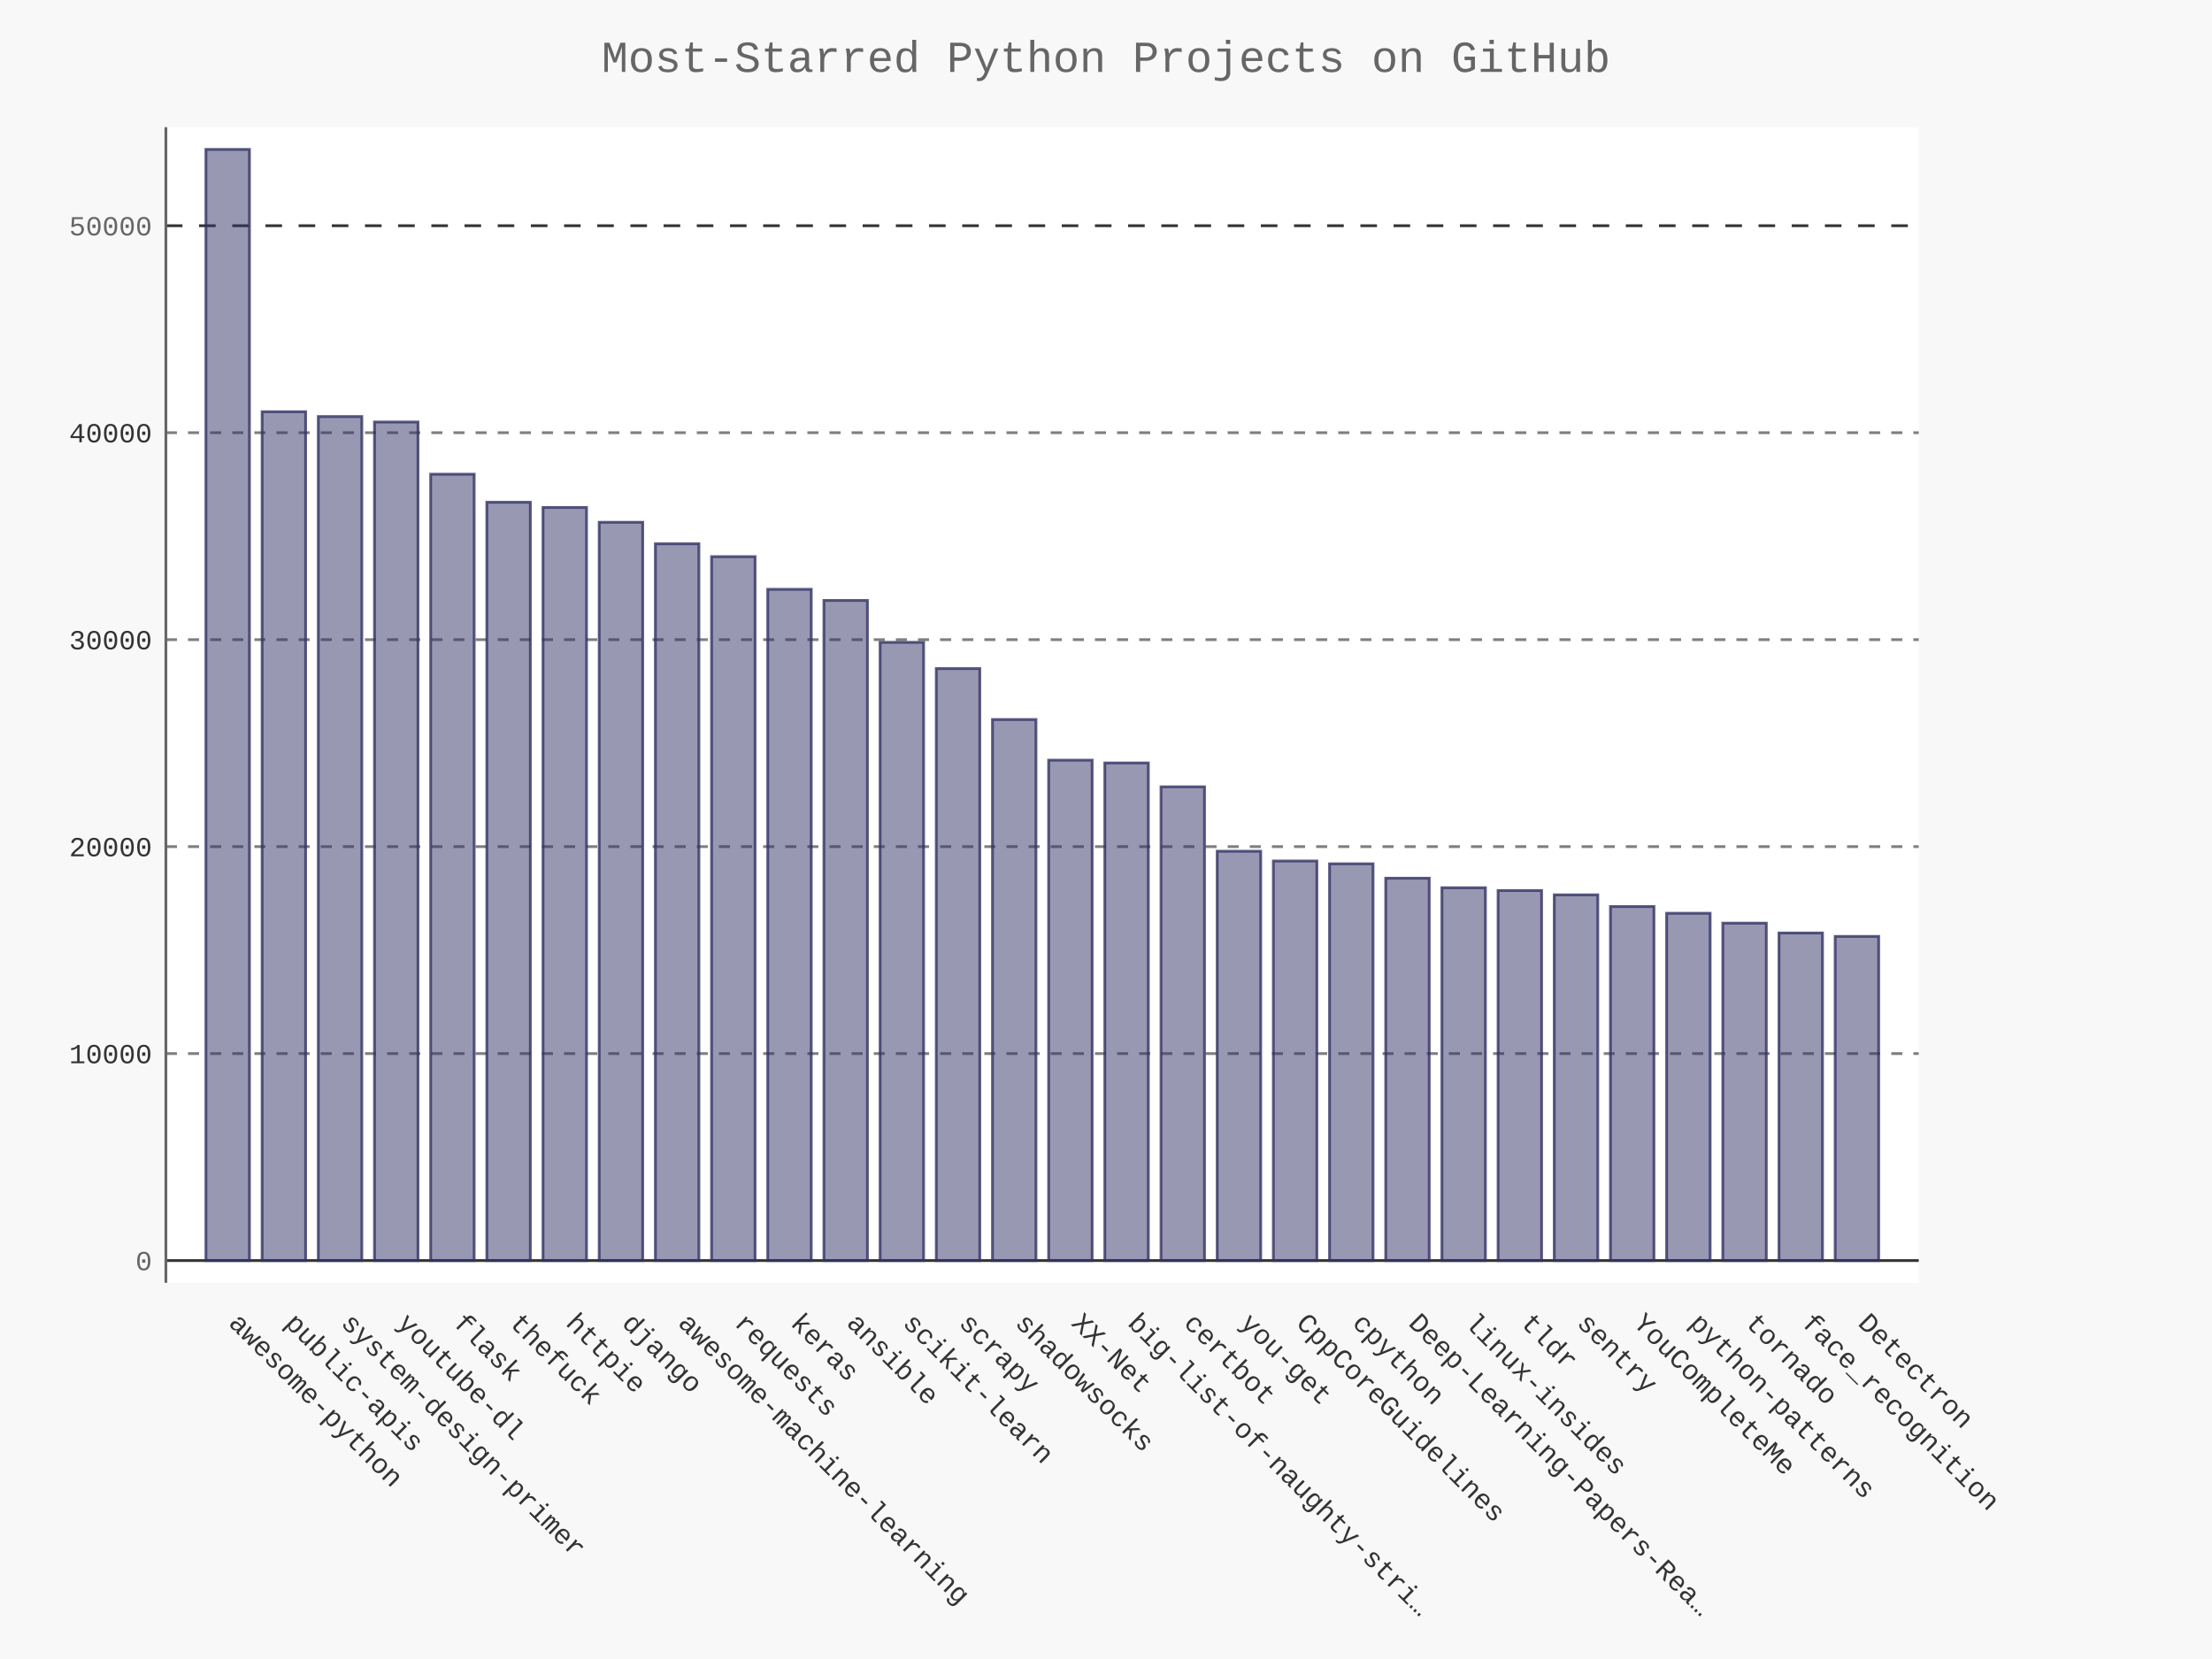
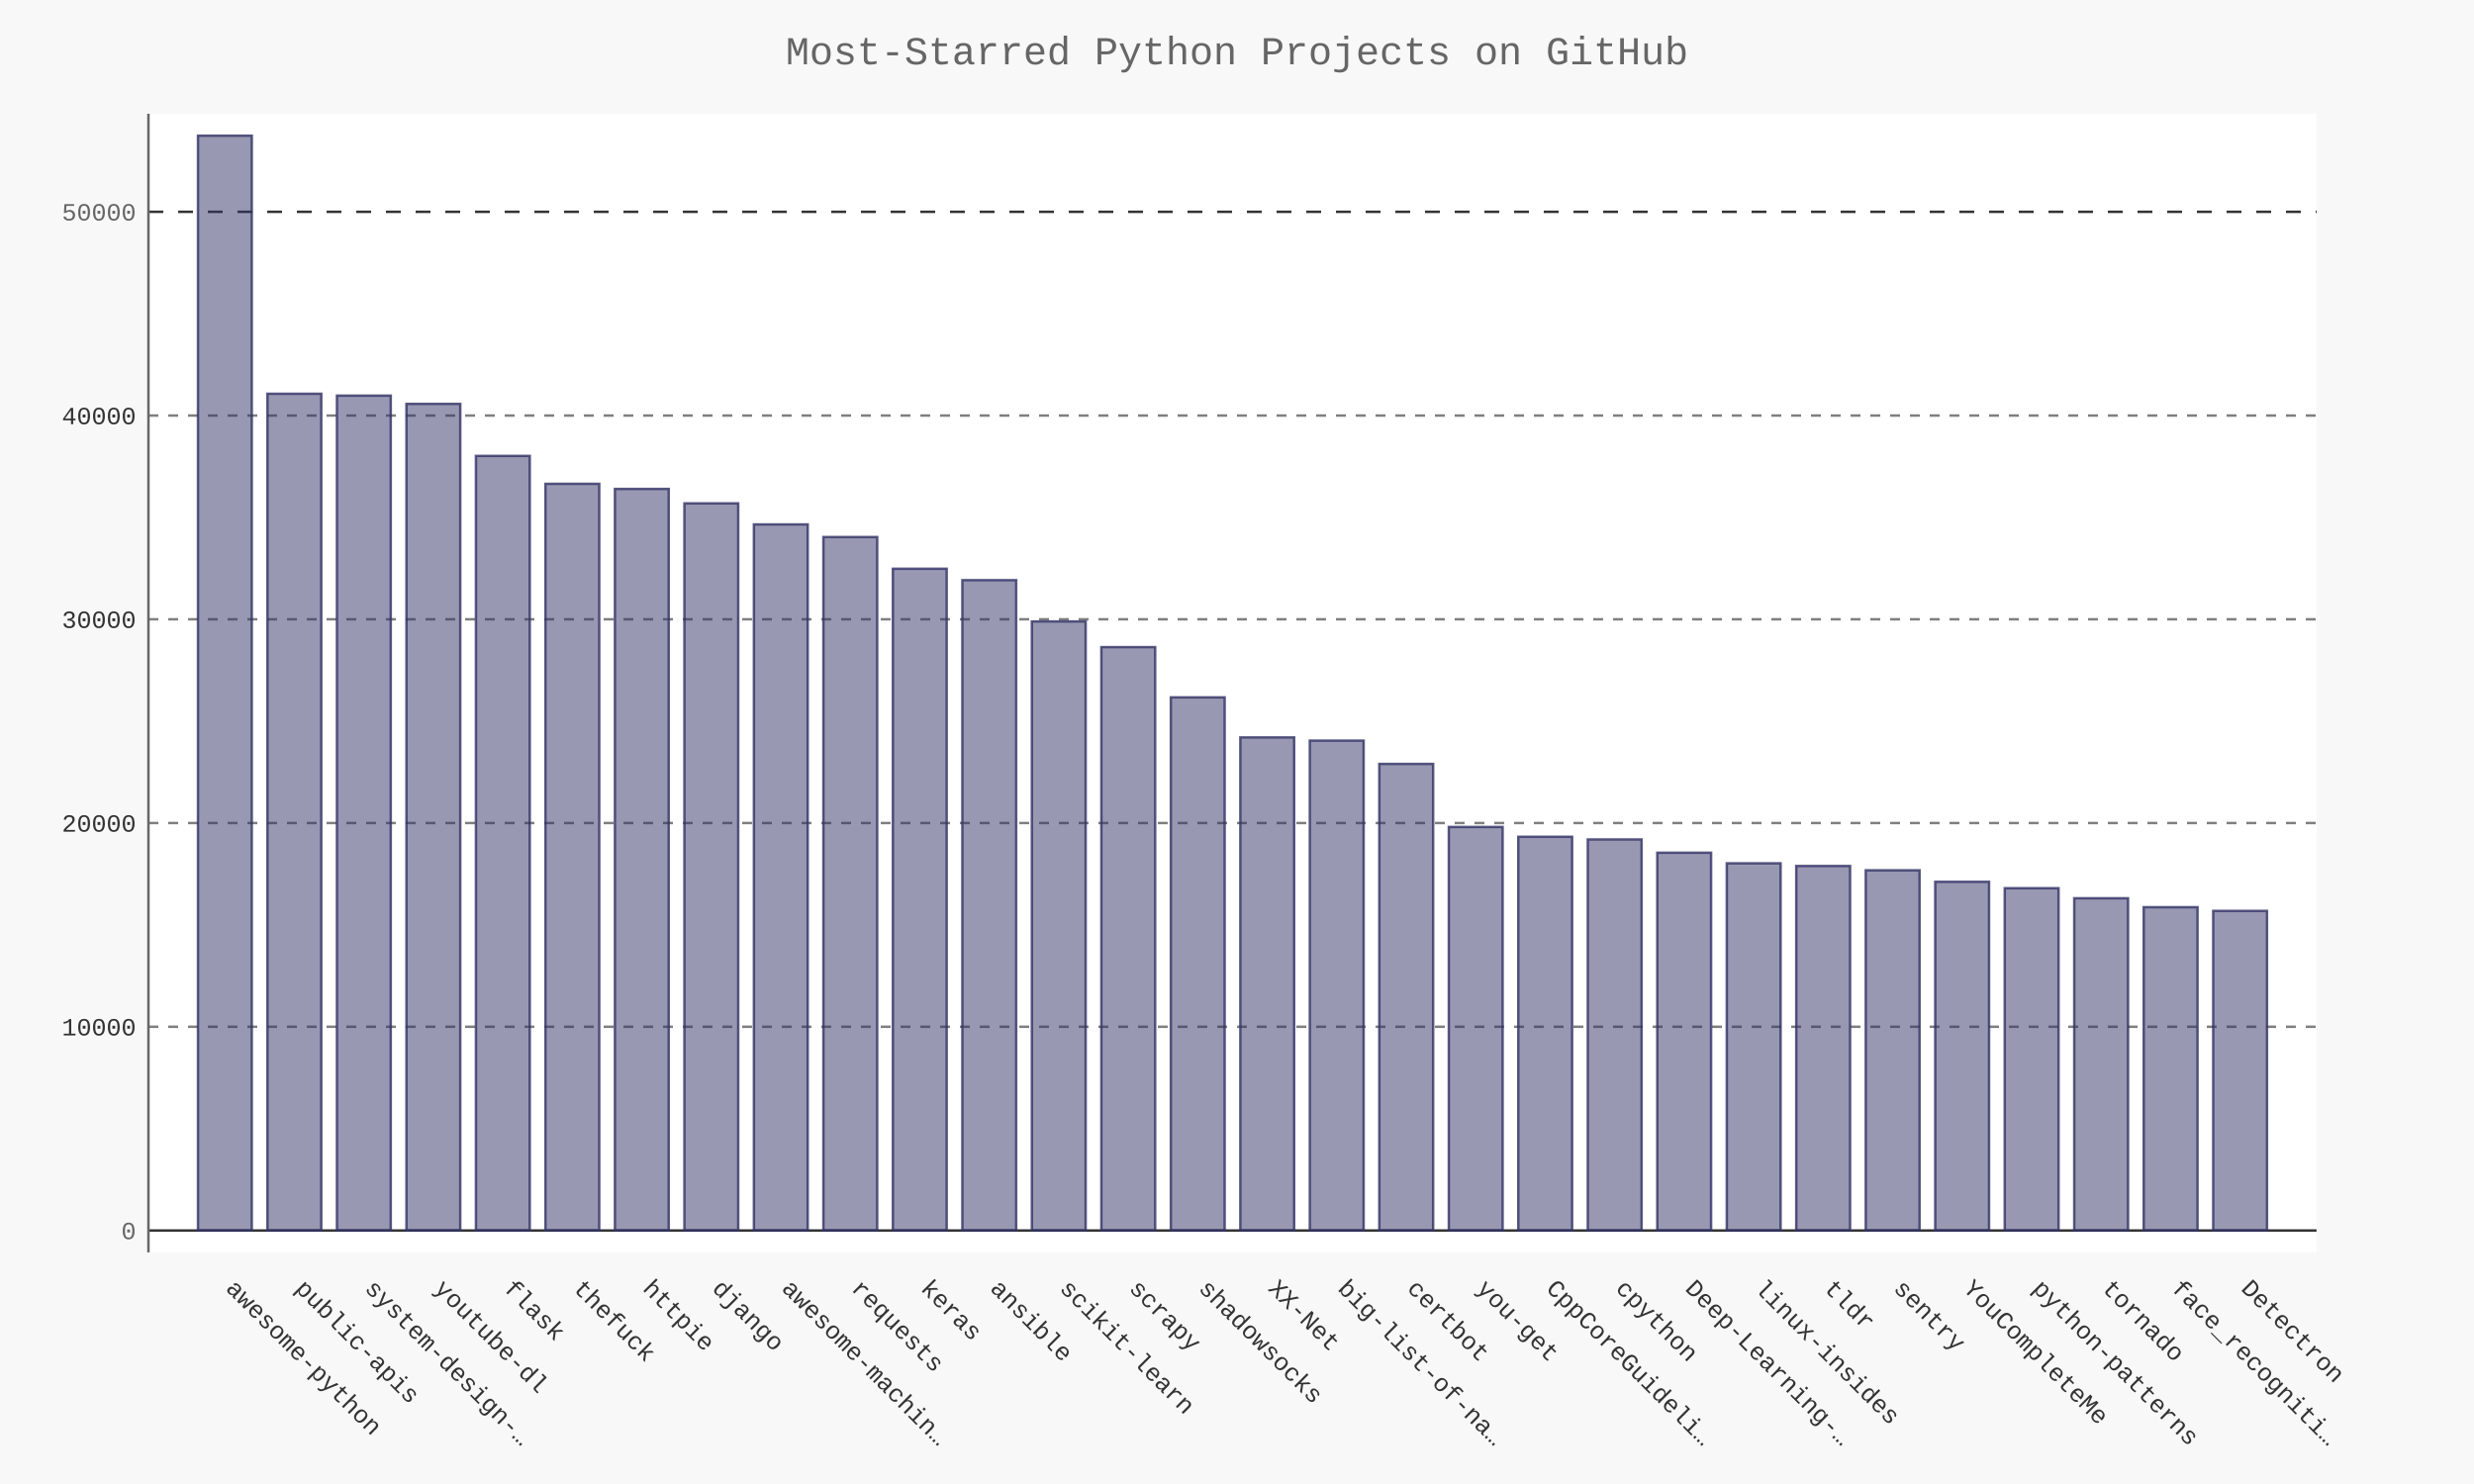
- <svg xmlns="http://www.w3.org/2000/svg" class="pygal-chart" id="chart-4039ce7d-c88a-4b42-8cee-daa68950f8d8" viewBox="0 0 800 600">
+ <svg xmlns="http://www.w3.org/2000/svg" xmlns:xlink="http://www.w3.org/1999/xlink" class="pygal-chart" id="chart-154374ba-ab2d-4f38-b91f-2c23d8035c98" viewBox="0 0 1000 600">
  <defs>
-     <style type="text/css">#chart-4039ce7d-c88a-4b42-8cee-daa68950f8d8{-webkit-user-select:none;-webkit-font-smoothing:antialiased;font-family:Consolas,"Liberation Mono",Menlo,Courier,monospace}#chart-4039ce7d-c88a-4b42-8cee-daa68950f8d8 .title{font-family:Consolas,"Liberation Mono",Menlo,Courier,monospace;font-size:16px}#chart-4039ce7d-c88a-4b42-8cee-daa68950f8d8 .legends .legend text{font-family:Consolas,"Liberation Mono",Menlo,Courier,monospace;font-size:14px}#chart-4039ce7d-c88a-4b42-8cee-daa68950f8d8 .axis text{font-family:Consolas,"Liberation Mono",Menlo,Courier,monospace;font-size:10px}#chart-4039ce7d-c88a-4b42-8cee-daa68950f8d8 .axis text.major{font-family:Consolas,"Liberation Mono",Menlo,Courier,monospace;font-size:10px}#chart-4039ce7d-c88a-4b42-8cee-daa68950f8d8 .text-overlay text.value{font-family:Consolas,"Liberation Mono",Menlo,Courier,monospace;font-size:16px}#chart-4039ce7d-c88a-4b42-8cee-daa68950f8d8 .text-overlay text.label{font-family:Consolas,"Liberation Mono",Menlo,Courier,monospace;font-size:10px}#chart-4039ce7d-c88a-4b42-8cee-daa68950f8d8 .tooltip{font-family:Consolas,"Liberation Mono",Menlo,Courier,monospace;font-size:14px}#chart-4039ce7d-c88a-4b42-8cee-daa68950f8d8 text.no_data{font-family:Consolas,"Liberation Mono",Menlo,Courier,monospace;font-size:64px}
- #chart-4039ce7d-c88a-4b42-8cee-daa68950f8d8{background-color:#f8f8f8}#chart-4039ce7d-c88a-4b42-8cee-daa68950f8d8 path,#chart-4039ce7d-c88a-4b42-8cee-daa68950f8d8 line,#chart-4039ce7d-c88a-4b42-8cee-daa68950f8d8 rect,#chart-4039ce7d-c88a-4b42-8cee-daa68950f8d8 circle{-webkit-transition:250ms ease-in;-moz-transition:250ms ease-in;transition:250ms ease-in}#chart-4039ce7d-c88a-4b42-8cee-daa68950f8d8 .graph &gt; .background{fill:#f8f8f8}#chart-4039ce7d-c88a-4b42-8cee-daa68950f8d8 .plot &gt; .background{fill:#ffffff}#chart-4039ce7d-c88a-4b42-8cee-daa68950f8d8 .graph{fill:#333}#chart-4039ce7d-c88a-4b42-8cee-daa68950f8d8 text.no_data{fill:#666}#chart-4039ce7d-c88a-4b42-8cee-daa68950f8d8 .title{fill:#666}#chart-4039ce7d-c88a-4b42-8cee-daa68950f8d8 .legends .legend text{fill:#333}#chart-4039ce7d-c88a-4b42-8cee-daa68950f8d8 .legends .legend:hover text{fill:#666}#chart-4039ce7d-c88a-4b42-8cee-daa68950f8d8 .axis .line{stroke:#666}#chart-4039ce7d-c88a-4b42-8cee-daa68950f8d8 .axis .guide.line{stroke:rgba(0,0,0,0.5)}#chart-4039ce7d-c88a-4b42-8cee-daa68950f8d8 .axis .major.line{stroke:#333}#chart-4039ce7d-c88a-4b42-8cee-daa68950f8d8 .axis text.major{fill:#666}#chart-4039ce7d-c88a-4b42-8cee-daa68950f8d8 .axis.y .guides:hover .guide.line,#chart-4039ce7d-c88a-4b42-8cee-daa68950f8d8 .line-graph .axis.x .guides:hover .guide.line,#chart-4039ce7d-c88a-4b42-8cee-daa68950f8d8 .stackedline-graph .axis.x .guides:hover .guide.line,#chart-4039ce7d-c88a-4b42-8cee-daa68950f8d8 .xy-graph .axis.x .guides:hover .guide.line{stroke:#666}#chart-4039ce7d-c88a-4b42-8cee-daa68950f8d8 .axis .guides:hover text{fill:#666}#chart-4039ce7d-c88a-4b42-8cee-daa68950f8d8 .reactive{fill-opacity:.5;stroke-opacity:.8}#chart-4039ce7d-c88a-4b42-8cee-daa68950f8d8 .ci{stroke:#333}#chart-4039ce7d-c88a-4b42-8cee-daa68950f8d8 .reactive.active,#chart-4039ce7d-c88a-4b42-8cee-daa68950f8d8 .active .reactive{fill-opacity:.9;stroke-opacity:.9;stroke-width:4}#chart-4039ce7d-c88a-4b42-8cee-daa68950f8d8 .ci .reactive.active{stroke-width:1.5}#chart-4039ce7d-c88a-4b42-8cee-daa68950f8d8 .series text{fill:#666}#chart-4039ce7d-c88a-4b42-8cee-daa68950f8d8 .tooltip rect{fill:#ffffff;stroke:#666;-webkit-transition:opacity 250ms ease-in;-moz-transition:opacity 250ms ease-in;transition:opacity 250ms ease-in}#chart-4039ce7d-c88a-4b42-8cee-daa68950f8d8 .tooltip .label{fill:#333}#chart-4039ce7d-c88a-4b42-8cee-daa68950f8d8 .tooltip .label{fill:#333}#chart-4039ce7d-c88a-4b42-8cee-daa68950f8d8 .tooltip .legend{font-size:.8em;fill:rgba(0,0,0,0.5)}#chart-4039ce7d-c88a-4b42-8cee-daa68950f8d8 .tooltip .x_label{font-size:.6em;fill:#666}#chart-4039ce7d-c88a-4b42-8cee-daa68950f8d8 .tooltip .xlink{font-size:.5em;text-decoration:underline}#chart-4039ce7d-c88a-4b42-8cee-daa68950f8d8 .tooltip .value{font-size:1.5em}#chart-4039ce7d-c88a-4b42-8cee-daa68950f8d8 .bound{font-size:.5em}#chart-4039ce7d-c88a-4b42-8cee-daa68950f8d8 .max-value{font-size:.75em;fill:rgba(0,0,0,0.5)}#chart-4039ce7d-c88a-4b42-8cee-daa68950f8d8 .map-element{fill:#ffffff;stroke:rgba(0,0,0,0.5) !important}#chart-4039ce7d-c88a-4b42-8cee-daa68950f8d8 .map-element .reactive{fill-opacity:inherit;stroke-opacity:inherit}#chart-4039ce7d-c88a-4b42-8cee-daa68950f8d8 .color-0,#chart-4039ce7d-c88a-4b42-8cee-daa68950f8d8 .color-0 a:visited{stroke:#333366;fill:#333366}#chart-4039ce7d-c88a-4b42-8cee-daa68950f8d8 .text-overlay .color-0 text{fill:black}
- #chart-4039ce7d-c88a-4b42-8cee-daa68950f8d8 text.no_data{text-anchor:middle}#chart-4039ce7d-c88a-4b42-8cee-daa68950f8d8 .guide.line{fill:none}#chart-4039ce7d-c88a-4b42-8cee-daa68950f8d8 .centered{text-anchor:middle}#chart-4039ce7d-c88a-4b42-8cee-daa68950f8d8 .title{text-anchor:middle}#chart-4039ce7d-c88a-4b42-8cee-daa68950f8d8 .legends .legend text{fill-opacity:1}#chart-4039ce7d-c88a-4b42-8cee-daa68950f8d8 .axis.x text{text-anchor:middle}#chart-4039ce7d-c88a-4b42-8cee-daa68950f8d8 .axis.x:not(.web) text[transform]{text-anchor:start}#chart-4039ce7d-c88a-4b42-8cee-daa68950f8d8 .axis.x:not(.web) text[transform].backwards{text-anchor:end}#chart-4039ce7d-c88a-4b42-8cee-daa68950f8d8 .axis.y text{text-anchor:end}#chart-4039ce7d-c88a-4b42-8cee-daa68950f8d8 .axis.y text[transform].backwards{text-anchor:start}#chart-4039ce7d-c88a-4b42-8cee-daa68950f8d8 .axis.y2 text{text-anchor:start}#chart-4039ce7d-c88a-4b42-8cee-daa68950f8d8 .axis.y2 text[transform].backwards{text-anchor:end}#chart-4039ce7d-c88a-4b42-8cee-daa68950f8d8 .axis .guide.line{stroke-dasharray:4,4}#chart-4039ce7d-c88a-4b42-8cee-daa68950f8d8 .axis .major.guide.line{stroke-dasharray:6,6}#chart-4039ce7d-c88a-4b42-8cee-daa68950f8d8 .horizontal .axis.y .guide.line,#chart-4039ce7d-c88a-4b42-8cee-daa68950f8d8 .horizontal .axis.y2 .guide.line,#chart-4039ce7d-c88a-4b42-8cee-daa68950f8d8 .vertical .axis.x .guide.line{opacity:0}#chart-4039ce7d-c88a-4b42-8cee-daa68950f8d8 .horizontal .axis.always_show .guide.line,#chart-4039ce7d-c88a-4b42-8cee-daa68950f8d8 .vertical .axis.always_show .guide.line{opacity:1 !important}#chart-4039ce7d-c88a-4b42-8cee-daa68950f8d8 .axis.y .guides:hover .guide.line,#chart-4039ce7d-c88a-4b42-8cee-daa68950f8d8 .axis.y2 .guides:hover .guide.line,#chart-4039ce7d-c88a-4b42-8cee-daa68950f8d8 .axis.x .guides:hover .guide.line{opacity:1}#chart-4039ce7d-c88a-4b42-8cee-daa68950f8d8 .axis .guides:hover text{opacity:1}#chart-4039ce7d-c88a-4b42-8cee-daa68950f8d8 .nofill{fill:none}#chart-4039ce7d-c88a-4b42-8cee-daa68950f8d8 .subtle-fill{fill-opacity:.2}#chart-4039ce7d-c88a-4b42-8cee-daa68950f8d8 .dot{stroke-width:1px;fill-opacity:1}#chart-4039ce7d-c88a-4b42-8cee-daa68950f8d8 .dot.active{stroke-width:5px}#chart-4039ce7d-c88a-4b42-8cee-daa68950f8d8 .dot.negative{fill:transparent}#chart-4039ce7d-c88a-4b42-8cee-daa68950f8d8 text,#chart-4039ce7d-c88a-4b42-8cee-daa68950f8d8 tspan{stroke:none !important}#chart-4039ce7d-c88a-4b42-8cee-daa68950f8d8 .series text.active{opacity:1}#chart-4039ce7d-c88a-4b42-8cee-daa68950f8d8 .tooltip rect{fill-opacity:.95;stroke-width:.5}#chart-4039ce7d-c88a-4b42-8cee-daa68950f8d8 .tooltip text{fill-opacity:1}#chart-4039ce7d-c88a-4b42-8cee-daa68950f8d8 .showable{visibility:hidden}#chart-4039ce7d-c88a-4b42-8cee-daa68950f8d8 .showable.shown{visibility:visible}#chart-4039ce7d-c88a-4b42-8cee-daa68950f8d8 .gauge-background{fill:rgba(229,229,229,1);stroke:none}#chart-4039ce7d-c88a-4b42-8cee-daa68950f8d8 .bg-lines{stroke:#f8f8f8;stroke-width:2px}</style>
+     <style type="text/css">#chart-154374ba-ab2d-4f38-b91f-2c23d8035c98{-webkit-user-select:none;-webkit-font-smoothing:antialiased;font-family:Consolas,"Liberation Mono",Menlo,Courier,monospace}#chart-154374ba-ab2d-4f38-b91f-2c23d8035c98 .title{font-family:Consolas,"Liberation Mono",Menlo,Courier,monospace;font-size:16px}#chart-154374ba-ab2d-4f38-b91f-2c23d8035c98 .legends .legend text{font-family:Consolas,"Liberation Mono",Menlo,Courier,monospace;font-size:14px}#chart-154374ba-ab2d-4f38-b91f-2c23d8035c98 .axis text{font-family:Consolas,"Liberation Mono",Menlo,Courier,monospace;font-size:10px}#chart-154374ba-ab2d-4f38-b91f-2c23d8035c98 .axis text.major{font-family:Consolas,"Liberation Mono",Menlo,Courier,monospace;font-size:10px}#chart-154374ba-ab2d-4f38-b91f-2c23d8035c98 .text-overlay text.value{font-family:Consolas,"Liberation Mono",Menlo,Courier,monospace;font-size:16px}#chart-154374ba-ab2d-4f38-b91f-2c23d8035c98 .text-overlay text.label{font-family:Consolas,"Liberation Mono",Menlo,Courier,monospace;font-size:10px}#chart-154374ba-ab2d-4f38-b91f-2c23d8035c98 .tooltip{font-family:Consolas,"Liberation Mono",Menlo,Courier,monospace;font-size:14px}#chart-154374ba-ab2d-4f38-b91f-2c23d8035c98 text.no_data{font-family:Consolas,"Liberation Mono",Menlo,Courier,monospace;font-size:64px}
+ #chart-154374ba-ab2d-4f38-b91f-2c23d8035c98{background-color:#f8f8f8}#chart-154374ba-ab2d-4f38-b91f-2c23d8035c98 path,#chart-154374ba-ab2d-4f38-b91f-2c23d8035c98 line,#chart-154374ba-ab2d-4f38-b91f-2c23d8035c98 rect,#chart-154374ba-ab2d-4f38-b91f-2c23d8035c98 circle{-webkit-transition:250ms ease-in;-moz-transition:250ms ease-in;transition:250ms ease-in}#chart-154374ba-ab2d-4f38-b91f-2c23d8035c98 .graph &gt; .background{fill:#f8f8f8}#chart-154374ba-ab2d-4f38-b91f-2c23d8035c98 .plot &gt; .background{fill:#ffffff}#chart-154374ba-ab2d-4f38-b91f-2c23d8035c98 .graph{fill:#333}#chart-154374ba-ab2d-4f38-b91f-2c23d8035c98 text.no_data{fill:#666}#chart-154374ba-ab2d-4f38-b91f-2c23d8035c98 .title{fill:#666}#chart-154374ba-ab2d-4f38-b91f-2c23d8035c98 .legends .legend text{fill:#333}#chart-154374ba-ab2d-4f38-b91f-2c23d8035c98 .legends .legend:hover text{fill:#666}#chart-154374ba-ab2d-4f38-b91f-2c23d8035c98 .axis .line{stroke:#666}#chart-154374ba-ab2d-4f38-b91f-2c23d8035c98 .axis .guide.line{stroke:rgba(0,0,0,0.5)}#chart-154374ba-ab2d-4f38-b91f-2c23d8035c98 .axis .major.line{stroke:#333}#chart-154374ba-ab2d-4f38-b91f-2c23d8035c98 .axis text.major{fill:#666}#chart-154374ba-ab2d-4f38-b91f-2c23d8035c98 .axis.y .guides:hover .guide.line,#chart-154374ba-ab2d-4f38-b91f-2c23d8035c98 .line-graph .axis.x .guides:hover .guide.line,#chart-154374ba-ab2d-4f38-b91f-2c23d8035c98 .stackedline-graph .axis.x .guides:hover .guide.line,#chart-154374ba-ab2d-4f38-b91f-2c23d8035c98 .xy-graph .axis.x .guides:hover .guide.line{stroke:#666}#chart-154374ba-ab2d-4f38-b91f-2c23d8035c98 .axis .guides:hover text{fill:#666}#chart-154374ba-ab2d-4f38-b91f-2c23d8035c98 .reactive{fill-opacity:.5;stroke-opacity:.8}#chart-154374ba-ab2d-4f38-b91f-2c23d8035c98 .ci{stroke:#333}#chart-154374ba-ab2d-4f38-b91f-2c23d8035c98 .reactive.active,#chart-154374ba-ab2d-4f38-b91f-2c23d8035c98 .active .reactive{fill-opacity:.9;stroke-opacity:.9;stroke-width:4}#chart-154374ba-ab2d-4f38-b91f-2c23d8035c98 .ci .reactive.active{stroke-width:1.5}#chart-154374ba-ab2d-4f38-b91f-2c23d8035c98 .series text{fill:#666}#chart-154374ba-ab2d-4f38-b91f-2c23d8035c98 .tooltip rect{fill:#ffffff;stroke:#666;-webkit-transition:opacity 250ms ease-in;-moz-transition:opacity 250ms ease-in;transition:opacity 250ms ease-in}#chart-154374ba-ab2d-4f38-b91f-2c23d8035c98 .tooltip .label{fill:#333}#chart-154374ba-ab2d-4f38-b91f-2c23d8035c98 .tooltip .label{fill:#333}#chart-154374ba-ab2d-4f38-b91f-2c23d8035c98 .tooltip .legend{font-size:.8em;fill:rgba(0,0,0,0.5)}#chart-154374ba-ab2d-4f38-b91f-2c23d8035c98 .tooltip .x_label{font-size:.6em;fill:#666}#chart-154374ba-ab2d-4f38-b91f-2c23d8035c98 .tooltip .xlink{font-size:.5em;text-decoration:underline}#chart-154374ba-ab2d-4f38-b91f-2c23d8035c98 .tooltip .value{font-size:1.5em}#chart-154374ba-ab2d-4f38-b91f-2c23d8035c98 .bound{font-size:.5em}#chart-154374ba-ab2d-4f38-b91f-2c23d8035c98 .max-value{font-size:.75em;fill:rgba(0,0,0,0.5)}#chart-154374ba-ab2d-4f38-b91f-2c23d8035c98 .map-element{fill:#ffffff;stroke:rgba(0,0,0,0.5) !important}#chart-154374ba-ab2d-4f38-b91f-2c23d8035c98 .map-element .reactive{fill-opacity:inherit;stroke-opacity:inherit}#chart-154374ba-ab2d-4f38-b91f-2c23d8035c98 .color-0,#chart-154374ba-ab2d-4f38-b91f-2c23d8035c98 .color-0 a:visited{stroke:#333366;fill:#333366}#chart-154374ba-ab2d-4f38-b91f-2c23d8035c98 .text-overlay .color-0 text{fill:black}
+ #chart-154374ba-ab2d-4f38-b91f-2c23d8035c98 text.no_data{text-anchor:middle}#chart-154374ba-ab2d-4f38-b91f-2c23d8035c98 .guide.line{fill:none}#chart-154374ba-ab2d-4f38-b91f-2c23d8035c98 .centered{text-anchor:middle}#chart-154374ba-ab2d-4f38-b91f-2c23d8035c98 .title{text-anchor:middle}#chart-154374ba-ab2d-4f38-b91f-2c23d8035c98 .legends .legend text{fill-opacity:1}#chart-154374ba-ab2d-4f38-b91f-2c23d8035c98 .axis.x text{text-anchor:middle}#chart-154374ba-ab2d-4f38-b91f-2c23d8035c98 .axis.x:not(.web) text[transform]{text-anchor:start}#chart-154374ba-ab2d-4f38-b91f-2c23d8035c98 .axis.x:not(.web) text[transform].backwards{text-anchor:end}#chart-154374ba-ab2d-4f38-b91f-2c23d8035c98 .axis.y text{text-anchor:end}#chart-154374ba-ab2d-4f38-b91f-2c23d8035c98 .axis.y text[transform].backwards{text-anchor:start}#chart-154374ba-ab2d-4f38-b91f-2c23d8035c98 .axis.y2 text{text-anchor:start}#chart-154374ba-ab2d-4f38-b91f-2c23d8035c98 .axis.y2 text[transform].backwards{text-anchor:end}#chart-154374ba-ab2d-4f38-b91f-2c23d8035c98 .axis .guide.line{stroke-dasharray:4,4}#chart-154374ba-ab2d-4f38-b91f-2c23d8035c98 .axis .major.guide.line{stroke-dasharray:6,6}#chart-154374ba-ab2d-4f38-b91f-2c23d8035c98 .horizontal .axis.y .guide.line,#chart-154374ba-ab2d-4f38-b91f-2c23d8035c98 .horizontal .axis.y2 .guide.line,#chart-154374ba-ab2d-4f38-b91f-2c23d8035c98 .vertical .axis.x .guide.line{opacity:0}#chart-154374ba-ab2d-4f38-b91f-2c23d8035c98 .horizontal .axis.always_show .guide.line,#chart-154374ba-ab2d-4f38-b91f-2c23d8035c98 .vertical .axis.always_show .guide.line{opacity:1 !important}#chart-154374ba-ab2d-4f38-b91f-2c23d8035c98 .axis.y .guides:hover .guide.line,#chart-154374ba-ab2d-4f38-b91f-2c23d8035c98 .axis.y2 .guides:hover .guide.line,#chart-154374ba-ab2d-4f38-b91f-2c23d8035c98 .axis.x .guides:hover .guide.line{opacity:1}#chart-154374ba-ab2d-4f38-b91f-2c23d8035c98 .axis .guides:hover text{opacity:1}#chart-154374ba-ab2d-4f38-b91f-2c23d8035c98 .nofill{fill:none}#chart-154374ba-ab2d-4f38-b91f-2c23d8035c98 .subtle-fill{fill-opacity:.2}#chart-154374ba-ab2d-4f38-b91f-2c23d8035c98 .dot{stroke-width:1px;fill-opacity:1}#chart-154374ba-ab2d-4f38-b91f-2c23d8035c98 .dot.active{stroke-width:5px}#chart-154374ba-ab2d-4f38-b91f-2c23d8035c98 .dot.negative{fill:transparent}#chart-154374ba-ab2d-4f38-b91f-2c23d8035c98 text,#chart-154374ba-ab2d-4f38-b91f-2c23d8035c98 tspan{stroke:none !important}#chart-154374ba-ab2d-4f38-b91f-2c23d8035c98 .series text.active{opacity:1}#chart-154374ba-ab2d-4f38-b91f-2c23d8035c98 .tooltip rect{fill-opacity:.95;stroke-width:.5}#chart-154374ba-ab2d-4f38-b91f-2c23d8035c98 .tooltip text{fill-opacity:1}#chart-154374ba-ab2d-4f38-b91f-2c23d8035c98 .showable{visibility:hidden}#chart-154374ba-ab2d-4f38-b91f-2c23d8035c98 .showable.shown{visibility:visible}#chart-154374ba-ab2d-4f38-b91f-2c23d8035c98 .gauge-background{fill:rgba(229,229,229,1);stroke:none}#chart-154374ba-ab2d-4f38-b91f-2c23d8035c98 .bg-lines{stroke:#f8f8f8;stroke-width:2px}</style>
  </defs>
  <g class="graph bar-graph vertical">
-     <rect class="background" height="600" width="800" x="0" y="0" />
+     <rect class="background" height="600" width="1000" x="0" y="0" />
    <g class="plot" transform="translate(60, 46)">
-       <rect class="background" height="417.934" width="633.934" x="0" y="0" />
+       <rect class="background" height="460.36" width="876.36" x="0" y="0" />
      <g class="axis y always_show">
        <g class="guides">
-           <path class="axis major line" d="M0 409.897 h633.934" />
-           <text class="major" x="-5" y="413.397">0</text>
-         </g>
-         <g class="guides">
-           <path class="guide line" d="M0 335.044 h633.934" />
-           <text class="" x="-5" y="338.544">10000</text>
-         </g>
-         <g class="guides">
-           <path class="guide line" d="M0 260.192 h633.934" />
-           <text class="" x="-5" y="263.692">20000</text>
-         </g>
-         <g class="guides">
-           <path class="guide line" d="M0 185.34 h633.934" />
-           <text class="" x="-5" y="188.84">30000</text>
-         </g>
-         <g class="guides">
-           <path class="guide line" d="M0 110.488 h633.934" />
-           <text class="" x="-5" y="113.988">40000</text>
-         </g>
-         <g class="guides">
-           <path class="major guide line" d="M0 35.635 h633.934" />
-           <text class="major" x="-5" y="39.135">50000</text>
+           <path class="axis major line" d="M0 451.507 h876.36" />
+           <text class="major" x="-5" y="455.007">0</text>
+         </g>
+         <g class="guides">
+           <path class="guide line" d="M0 369.133 h876.36" />
+           <text class="" x="-5" y="372.633">10000</text>
+         </g>
+         <g class="guides">
+           <path class="guide line" d="M0 286.759 h876.36" />
+           <text class="" x="-5" y="290.259">20000</text>
+         </g>
+         <g class="guides">
+           <path class="guide line" d="M0 204.385 h876.36" />
+           <text class="" x="-5" y="207.885">30000</text>
+         </g>
+         <g class="guides">
+           <path class="guide line" d="M0 122.011 h876.36" />
+           <text class="" x="-5" y="125.511">40000</text>
+         </g>
+         <g class="guides">
+           <path class="major guide line" d="M0 39.636 h876.36" />
+           <text class="major" x="-5" y="43.136">50000</text>
        </g>
      </g>
      <g class="axis x">
-         <path class="line" d="M0 0 v417.934" />
-         <g class="guides">
-           <path class="guide line" d="M22.35 0 v417.934" />
-           <text class="" transform="rotate(45 22.35024 432.934)" x="22.35" y="432.934">awesome-python</text>
-         </g>
-         <g class="guides">
-           <path class="guide line" d="M42.669 0 v417.934" />
-           <text class="" transform="rotate(45 42.66863 432.934)" x="42.669" y="432.934">public-apis</text>
-         </g>
-         <g class="guides">
-           <path class="guide line" d="M62.987 0 v417.934" />
-           <text class="" transform="rotate(45 62.98703 432.934)" x="62.987" y="432.934">system-design-primer</text>
-         </g>
-         <g class="guides">
-           <path class="guide line" d="M83.305 0 v417.934" />
-           <text class="" transform="rotate(45 83.30543 432.934)" x="83.305" y="432.934">youtube-dl</text>
-         </g>
-         <g class="guides">
-           <path class="guide line" d="M103.624 0 v417.934" />
-           <text class="" transform="rotate(45 103.6238 432.934)" x="103.624" y="432.934">flask</text>
-         </g>
-         <g class="guides">
-           <path class="guide line" d="M123.942 0 v417.934" />
-           <text class="" transform="rotate(45 123.9422 432.934)" x="123.942" y="432.934">thefuck</text>
-         </g>
-         <g class="guides">
-           <path class="guide line" d="M144.261 0 v417.934" />
-           <text class="" transform="rotate(45 144.2606 432.934)" x="144.261" y="432.934">httpie</text>
-         </g>
-         <g class="guides">
-           <path class="guide line" d="M164.579 0 v417.934" />
-           <text class="" transform="rotate(45 164.579 432.934)" x="164.579" y="432.934">django</text>
-         </g>
-         <g class="guides">
-           <path class="guide line" d="M184.897 0 v417.934" />
-           <text class="" transform="rotate(45 184.8974 432.934)" x="184.897" y="432.934">awesome-machine-learning</text>
-         </g>
-         <g class="guides">
-           <path class="guide line" d="M205.216 0 v417.934" />
-           <text class="" transform="rotate(45 205.2158 432.934)" x="205.216" y="432.934">requests</text>
-         </g>
-         <g class="guides">
-           <path class="guide line" d="M225.534 0 v417.934" />
-           <text class="" transform="rotate(45 225.5342 432.934)" x="225.534" y="432.934">keras</text>
-         </g>
-         <g class="guides">
-           <path class="guide line" d="M245.853 0 v417.934" />
-           <text class="" transform="rotate(45 245.8526 432.934)" x="245.853" y="432.934">ansible</text>
-         </g>
-         <g class="guides">
-           <path class="guide line" d="M266.171 0 v417.934" />
-           <text class="" transform="rotate(45 266.171 432.934)" x="266.171" y="432.934">scikit-learn</text>
-         </g>
-         <g class="guides">
-           <path class="guide line" d="M286.489 0 v417.934" />
-           <text class="" transform="rotate(45 286.4894 432.934)" x="286.489" y="432.934">scrapy</text>
-         </g>
-         <g class="guides">
-           <path class="guide line" d="M306.808 0 v417.934" />
-           <text class="" transform="rotate(45 306.8078 432.934)" x="306.808" y="432.934">shadowsocks</text>
-         </g>
-         <g class="guides">
-           <path class="guide line" d="M327.126 0 v417.934" />
-           <text class="" transform="rotate(45 327.1262 432.934)" x="327.126" y="432.934">XX-Net</text>
-         </g>
-         <g class="guides">
-           <path class="guide line" d="M347.445 0 v417.934" />
-           <text class="" transform="rotate(45 347.4446 432.934)" x="347.445" y="432.934">big-list-of-naughty-stri…</text>
-         </g>
-         <g class="guides">
-           <path class="guide line" d="M367.763 0 v417.934" />
-           <text class="" transform="rotate(45 367.763 432.934)" x="367.763" y="432.934">certbot</text>
-         </g>
-         <g class="guides">
-           <path class="guide line" d="M388.081 0 v417.934" />
-           <text class="" transform="rotate(45 388.0814 432.934)" x="388.081" y="432.934">you-get</text>
-         </g>
-         <g class="guides">
-           <path class="guide line" d="M408.4 0 v417.934" />
-           <text class="" transform="rotate(45 408.3998 432.934)" x="408.4" y="432.934">CppCoreGuidelines</text>
-         </g>
-         <g class="guides">
-           <path class="guide line" d="M428.718 0 v417.934" />
-           <text class="" transform="rotate(45 428.7182 432.934)" x="428.718" y="432.934">cpython</text>
-         </g>
-         <g class="guides">
-           <path class="guide line" d="M449.037 0 v417.934" />
-           <text class="" transform="rotate(45 449.0366 432.934)" x="449.037" y="432.934">Deep-Learning-Papers-Rea…</text>
-         </g>
-         <g class="guides">
-           <path class="guide line" d="M469.355 0 v417.934" />
-           <text class="" transform="rotate(45 469.355 432.934)" x="469.355" y="432.934">linux-insides</text>
-         </g>
-         <g class="guides">
-           <path class="guide line" d="M489.673 0 v417.934" />
-           <text class="" transform="rotate(45 489.6734 432.934)" x="489.673" y="432.934">tldr</text>
-         </g>
-         <g class="guides">
-           <path class="guide line" d="M509.992 0 v417.934" />
-           <text class="" transform="rotate(45 509.9918 432.934)" x="509.992" y="432.934">sentry</text>
-         </g>
-         <g class="guides">
-           <path class="guide line" d="M530.31 0 v417.934" />
-           <text class="" transform="rotate(45 530.3102 432.934)" x="530.31" y="432.934">YouCompleteMe</text>
-         </g>
-         <g class="guides">
-           <path class="guide line" d="M550.629 0 v417.934" />
-           <text class="" transform="rotate(45 550.6286 432.934)" x="550.629" y="432.934">python-patterns</text>
-         </g>
-         <g class="guides">
-           <path class="guide line" d="M570.947 0 v417.934" />
-           <text class="" transform="rotate(45 570.947 432.934)" x="570.947" y="432.934">tornado</text>
-         </g>
-         <g class="guides">
-           <path class="guide line" d="M591.265 0 v417.934" />
-           <text class="" transform="rotate(45 591.2653 432.934)" x="591.265" y="432.934">face_recognition</text>
-         </g>
-         <g class="guides">
-           <path class="guide line" d="M611.584 0 v417.934" />
-           <text class="" transform="rotate(45 611.5837 432.934)" x="611.584" y="432.934">Detectron</text>
+         <path class="line" d="M0 0 v460.36" />
+         <g class="guides">
+           <path class="guide line" d="M30.897 0 v460.36" />
+           <text class="" transform="rotate(45 30.89732 475.3604)" x="30.897" y="475.36">awesome-python</text>
+         </g>
+         <g class="guides">
+           <path class="guide line" d="M58.986 0 v460.36" />
+           <text class="" transform="rotate(45 58.9858 475.3604)" x="58.986" y="475.36">public-apis</text>
+         </g>
+         <g class="guides">
+           <path class="guide line" d="M87.074 0 v460.36" />
+           <text class="" transform="rotate(45 87.07427 475.3604)" x="87.074" y="475.36">system-design-…</text>
+         </g>
+         <g class="guides">
+           <path class="guide line" d="M115.163 0 v460.36" />
+           <text class="" transform="rotate(45 115.1627 475.3604)" x="115.163" y="475.36">youtube-dl</text>
+         </g>
+         <g class="guides">
+           <path class="guide line" d="M143.251 0 v460.36" />
+           <text class="" transform="rotate(45 143.2512 475.3604)" x="143.251" y="475.36">flask</text>
+         </g>
+         <g class="guides">
+           <path class="guide line" d="M171.34 0 v460.36" />
+           <text class="" transform="rotate(45 171.3397 475.3604)" x="171.34" y="475.36">thefuck</text>
+         </g>
+         <g class="guides">
+           <path class="guide line" d="M199.428 0 v460.36" />
+           <text class="" transform="rotate(45 199.4282 475.3604)" x="199.428" y="475.36">httpie</text>
+         </g>
+         <g class="guides">
+           <path class="guide line" d="M227.517 0 v460.36" />
+           <text class="" transform="rotate(45 227.5166 475.3604)" x="227.517" y="475.36">django</text>
+         </g>
+         <g class="guides">
+           <path class="guide line" d="M255.605 0 v460.36" />
+           <text class="" transform="rotate(45 255.6051 475.3604)" x="255.605" y="475.36">awesome-machin…</text>
+         </g>
+         <g class="guides">
+           <path class="guide line" d="M283.694 0 v460.36" />
+           <text class="" transform="rotate(45 283.6936 475.3604)" x="283.694" y="475.36">requests</text>
+         </g>
+         <g class="guides">
+           <path class="guide line" d="M311.782 0 v460.36" />
+           <text class="" transform="rotate(45 311.7821 475.3604)" x="311.782" y="475.36">keras</text>
+         </g>
+         <g class="guides">
+           <path class="guide line" d="M339.871 0 v460.36" />
+           <text class="" transform="rotate(45 339.8705 475.3604)" x="339.871" y="475.36">ansible</text>
+         </g>
+         <g class="guides">
+           <path class="guide line" d="M367.959 0 v460.36" />
+           <text class="" transform="rotate(45 367.959 475.3604)" x="367.959" y="475.36">scikit-learn</text>
+         </g>
+         <g class="guides">
+           <path class="guide line" d="M396.047 0 v460.36" />
+           <text class="" transform="rotate(45 396.0475 475.3604)" x="396.047" y="475.36">scrapy</text>
+         </g>
+         <g class="guides">
+           <path class="guide line" d="M424.136 0 v460.36" />
+           <text class="" transform="rotate(45 424.136 475.3604)" x="424.136" y="475.36">shadowsocks</text>
+         </g>
+         <g class="guides">
+           <path class="guide line" d="M452.224 0 v460.36" />
+           <text class="" transform="rotate(45 452.2244 475.3604)" x="452.224" y="475.36">XX-Net</text>
+         </g>
+         <g class="guides">
+           <path class="guide line" d="M480.313 0 v460.36" />
+           <text class="" transform="rotate(45 480.3129 475.3604)" x="480.313" y="475.36">big-list-of-na…</text>
+         </g>
+         <g class="guides">
+           <path class="guide line" d="M508.401 0 v460.36" />
+           <text class="" transform="rotate(45 508.4014 475.3604)" x="508.401" y="475.36">certbot</text>
+         </g>
+         <g class="guides">
+           <path class="guide line" d="M536.49 0 v460.36" />
+           <text class="" transform="rotate(45 536.4899 475.3604)" x="536.49" y="475.36">you-get</text>
+         </g>
+         <g class="guides">
+           <path class="guide line" d="M564.578 0 v460.36" />
+           <text class="" transform="rotate(45 564.5783 475.3604)" x="564.578" y="475.36">CppCoreGuideli…</text>
+         </g>
+         <g class="guides">
+           <path class="guide line" d="M592.667 0 v460.36" />
+           <text class="" transform="rotate(45 592.6668 475.3604)" x="592.667" y="475.36">cpython</text>
+         </g>
+         <g class="guides">
+           <path class="guide line" d="M620.755 0 v460.36" />
+           <text class="" transform="rotate(45 620.7553 475.3604)" x="620.755" y="475.36">Deep-Learning-…</text>
+         </g>
+         <g class="guides">
+           <path class="guide line" d="M648.844 0 v460.36" />
+           <text class="" transform="rotate(45 648.8438 475.3604)" x="648.844" y="475.36">linux-insides</text>
+         </g>
+         <g class="guides">
+           <path class="guide line" d="M676.932 0 v460.36" />
+           <text class="" transform="rotate(45 676.9322 475.3604)" x="676.932" y="475.36">tldr</text>
+         </g>
+         <g class="guides">
+           <path class="guide line" d="M705.021 0 v460.36" />
+           <text class="" transform="rotate(45 705.0207 475.3604)" x="705.021" y="475.36">sentry</text>
+         </g>
+         <g class="guides">
+           <path class="guide line" d="M733.109 0 v460.36" />
+           <text class="" transform="rotate(45 733.1092 475.3604)" x="733.109" y="475.36">YouCompleteMe</text>
+         </g>
+         <g class="guides">
+           <path class="guide line" d="M761.198 0 v460.36" />
+           <text class="" transform="rotate(45 761.1976 475.3604)" x="761.198" y="475.36">python-patterns</text>
+         </g>
+         <g class="guides">
+           <path class="guide line" d="M789.286 0 v460.36" />
+           <text class="" transform="rotate(45 789.2861 475.3604)" x="789.286" y="475.36">tornado</text>
+         </g>
+         <g class="guides">
+           <path class="guide line" d="M817.375 0 v460.36" />
+           <text class="" transform="rotate(45 817.3746 475.3604)" x="817.375" y="475.36">face_recogniti…</text>
+         </g>
+         <g class="guides">
+           <path class="guide line" d="M845.463 0 v460.36" />
+           <text class="" transform="rotate(45 845.4631 475.3604)" x="845.463" y="475.36">Detectron</text>
        </g>
      </g>
      <g class="series serie-0 color-0">
        <g class="bars">
          <g class="bar">
-             <rect class="rect reactive tooltip-trigger" height="401.86" rx="0" ry="0" width="15.735" x="14.483" y="8.037" />
-           </g>
-           <g class="bar">
-             <rect class="rect reactive tooltip-trigger" height="306.992" rx="0" ry="0" width="15.735" x="34.801" y="102.905" />
-           </g>
-           <g class="bar">
-             <rect class="rect reactive tooltip-trigger" height="305.248" rx="0" ry="0" width="15.735" x="55.12" y="104.649" />
-           </g>
-           <g class="bar">
-             <rect class="rect reactive tooltip-trigger" height="303.272" rx="0" ry="0" width="15.735" x="75.438" y="106.625" />
-           </g>
-           <g class="bar">
-             <rect class="rect reactive tooltip-trigger" height="284.394" rx="0" ry="0" width="15.735" x="95.757" y="125.503" />
-           </g>
-           <g class="bar">
-             <rect class="rect reactive tooltip-trigger" height="274.251" rx="0" ry="0" width="15.735" x="116.075" y="135.645" />
-           </g>
-           <g class="bar">
-             <rect class="rect reactive tooltip-trigger" height="272.373" rx="0" ry="0" width="15.735" x="136.393" y="137.524" />
-           </g>
-           <g class="bar">
-             <rect class="rect reactive tooltip-trigger" height="267.006" rx="0" ry="0" width="15.735" x="156.712" y="142.891" />
-           </g>
-           <g class="bar">
-             <rect class="rect reactive tooltip-trigger" height="259.229" rx="0" ry="0" width="15.735" x="177.03" y="150.668" />
-           </g>
-           <g class="bar">
-             <rect class="rect reactive tooltip-trigger" height="254.58" rx="0" ry="0" width="15.735" x="197.349" y="155.317" />
-           </g>
-           <g class="bar">
-             <rect class="rect reactive tooltip-trigger" height="242.768" rx="0" ry="0" width="15.735" x="217.667" y="167.128" />
-           </g>
-           <g class="bar">
-             <rect class="rect reactive tooltip-trigger" height="238.741" rx="0" ry="0" width="15.735" x="237.985" y="171.155" />
-           </g>
-           <g class="bar">
-             <rect class="rect reactive tooltip-trigger" height="223.591" rx="0" ry="0" width="15.735" x="258.304" y="186.305" />
-           </g>
-           <g class="bar">
-             <rect class="rect reactive tooltip-trigger" height="214.1" rx="0" ry="0" width="15.735" x="278.622" y="195.797" />
-           </g>
-           <g class="bar">
-             <rect class="rect reactive tooltip-trigger" height="195.671" rx="0" ry="0" width="15.735" x="298.941" y="214.225" />
-           </g>
-           <g class="bar">
-             <rect class="rect reactive tooltip-trigger" height="180.978" rx="0" ry="0" width="15.735" x="319.259" y="228.919" />
-           </g>
-           <g class="bar">
-             <rect class="rect reactive tooltip-trigger" height="179.967" rx="0" ry="0" width="15.735" x="339.577" y="229.929" />
-           </g>
-           <g class="bar">
-             <rect class="rect reactive tooltip-trigger" height="171.337" rx="0" ry="0" width="15.735" x="359.896" y="238.56" />
-           </g>
-           <g class="bar">
-             <rect class="rect reactive tooltip-trigger" height="148.043" rx="0" ry="0" width="15.735" x="380.214" y="261.854" />
-           </g>
-           <g class="bar">
-             <rect class="rect reactive tooltip-trigger" height="144.51" rx="0" ry="0" width="15.735" x="400.532" y="265.387" />
-           </g>
-           <g class="bar">
-             <rect class="rect reactive tooltip-trigger" height="143.492" rx="0" ry="0" width="15.735" x="420.851" y="266.405" />
-           </g>
-           <g class="bar">
-             <rect class="rect reactive tooltip-trigger" height="138.29" rx="0" ry="0" width="15.735" x="441.169" y="271.607" />
-           </g>
-           <g class="bar">
-             <rect class="rect reactive tooltip-trigger" height="134.831" rx="0" ry="0" width="15.735" x="461.488" y="275.065" />
-           </g>
-           <g class="bar">
-             <rect class="rect reactive tooltip-trigger" height="133.828" rx="0" ry="0" width="15.735" x="481.806" y="276.068" />
-           </g>
-           <g class="bar">
-             <rect class="rect reactive tooltip-trigger" height="132.264" rx="0" ry="0" width="15.735" x="502.124" y="277.633" />
-           </g>
-           <g class="bar">
-             <rect class="rect reactive tooltip-trigger" height="128.035" rx="0" ry="0" width="15.735" x="522.443" y="281.862" />
-           </g>
-           <g class="bar">
-             <rect class="rect reactive tooltip-trigger" height="125.602" rx="0" ry="0" width="15.735" x="542.761" y="284.295" />
-           </g>
-           <g class="bar">
-             <rect class="rect reactive tooltip-trigger" height="122.032" rx="0" ry="0" width="15.735" x="563.08" y="287.865" />
-           </g>
-           <g class="bar">
-             <rect class="rect reactive tooltip-trigger" height="118.476" rx="0" ry="0" width="15.735" x="583.398" y="291.421" />
-           </g>
-           <g class="bar">
-             <rect class="rect reactive tooltip-trigger" height="117.234" rx="0" ry="0" width="15.735" x="603.716" y="292.663" />
+             <a target="_blank" xlink:href="https://github.com/vinta/awesome-python">
+               <rect class="rect reactive tooltip-trigger" height="442.654" rx="0" ry="0" width="21.752" x="20.021" y="8.853" />
+             </a>
+           </g>
+           <g class="bar">
+             <a target="_blank" xlink:href="https://github.com/toddmotto/public-apis">
+               <rect class="rect reactive tooltip-trigger" height="338.311" rx="0" ry="0" width="21.752" x="48.11" y="113.196" />
+             </a>
+           </g>
+           <g class="bar">
+             <a target="_blank" xlink:href="https://github.com/donnemartin/system-design-primer">
+               <rect class="rect reactive tooltip-trigger" height="337.553" rx="0" ry="0" width="21.752" x="76.198" y="113.954" />
+             </a>
+           </g>
+           <g class="bar">
+             <a target="_blank" xlink:href="https://github.com/rg3/youtube-dl">
+               <rect class="rect reactive tooltip-trigger" height="334.209" rx="0" ry="0" width="21.752" x="104.287" y="117.299" />
+             </a>
+           </g>
+           <g class="bar">
+             <a target="_blank" xlink:href="https://github.com/pallets/flask">
+               <rect class="rect reactive tooltip-trigger" height="313.178" rx="0" ry="0" width="21.752" x="132.375" y="138.329" />
+             </a>
+           </g>
+           <g class="bar">
+             <a target="_blank" xlink:href="https://github.com/nvbn/thefuck">
+               <rect class="rect reactive tooltip-trigger" height="301.901" rx="0" ry="0" width="21.752" x="160.464" y="149.606" />
+             </a>
+           </g>
+           <g class="bar">
+             <a target="_blank" xlink:href="https://github.com/jakubroztocil/httpie">
+               <rect class="rect reactive tooltip-trigger" height="299.826" rx="0" ry="0" width="21.752" x="188.552" y="151.682" />
+             </a>
+           </g>
+           <g class="bar">
+             <a target="_blank" xlink:href="https://github.com/django/django">
+               <rect class="rect reactive tooltip-trigger" height="293.994" rx="0" ry="0" width="21.752" x="216.641" y="157.514" />
+             </a>
+           </g>
+           <g class="bar">
+             <a target="_blank" xlink:href="https://github.com/josephmisiti/awesome-machine-learning">
+               <rect class="rect reactive tooltip-trigger" height="285.484" rx="0" ry="0" width="21.752" x="244.729" y="166.023" />
+             </a>
+           </g>
+           <g class="bar">
+             <a target="_blank" xlink:href="https://github.com/requests/requests">
+               <rect class="rect reactive tooltip-trigger" height="280.377" rx="0" ry="0" width="21.752" x="272.818" y="171.13" />
+             </a>
+           </g>
+           <g class="bar">
+             <a target="_blank" xlink:href="https://github.com/keras-team/keras">
+               <rect class="rect reactive tooltip-trigger" height="267.56" rx="0" ry="0" width="21.752" x="300.906" y="183.948" />
+             </a>
+           </g>
+           <g class="bar">
+             <a target="_blank" xlink:href="https://github.com/ansible/ansible">
+               <rect class="rect reactive tooltip-trigger" height="262.938" rx="0" ry="0" width="21.752" x="328.995" y="188.569" />
+             </a>
+           </g>
+           <g class="bar">
+             <a target="_blank" xlink:href="https://github.com/scikit-learn/scikit-learn">
+               <rect class="rect reactive tooltip-trigger" height="246.249" rx="0" ry="0" width="21.752" x="357.083" y="205.258" />
+             </a>
+           </g>
+           <g class="bar">
+             <a target="_blank" xlink:href="https://github.com/scrapy/scrapy">
+               <rect class="rect reactive tooltip-trigger" height="235.879" rx="0" ry="0" width="21.752" x="385.172" y="215.629" />
+             </a>
+           </g>
+           <g class="bar">
+             <a target="_blank" xlink:href="https://github.com/shadowsocks/shadowsocks">
+               <rect class="rect reactive tooltip-trigger" height="215.557" rx="0" ry="0" width="21.752" x="413.26" y="235.951" />
+             </a>
+           </g>
+           <g class="bar">
+             <a target="_blank" xlink:href="https://github.com/XX-net/XX-Net">
+               <rect class="rect reactive tooltip-trigger" height="199.362" rx="0" ry="0" width="21.752" x="441.349" y="252.145" />
+             </a>
+           </g>
+           <g class="bar">
+             <a target="_blank" xlink:href="https://github.com/minimaxir/big-list-of-naughty-strings">
+               <rect class="rect reactive tooltip-trigger" height="198.069" rx="0" ry="0" width="21.752" x="469.437" y="253.439" />
+             </a>
+           </g>
+           <g class="bar">
+             <a target="_blank" xlink:href="https://github.com/certbot/certbot">
+               <rect class="rect reactive tooltip-trigger" height="188.653" rx="0" ry="0" width="21.752" x="497.526" y="262.854" />
+             </a>
+           </g>
+           <g class="bar">
+             <a target="_blank" xlink:href="https://github.com/soimort/you-get">
+               <rect class="rect reactive tooltip-trigger" height="163.159" rx="0" ry="0" width="21.752" x="525.614" y="288.349" />
+             </a>
+           </g>
+           <g class="bar">
+             <a target="_blank" xlink:href="https://github.com/isocpp/CppCoreGuidelines">
+               <rect class="rect reactive tooltip-trigger" height="159.196" rx="0" ry="0" width="21.752" x="553.702" y="292.311" />
+             </a>
+           </g>
+           <g class="bar">
+             <a target="_blank" xlink:href="https://github.com/python/cpython">
+               <rect class="rect reactive tooltip-trigger" height="158.109" rx="0" ry="0" width="21.752" x="581.791" y="293.398" />
+             </a>
+           </g>
+           <g class="bar">
+             <a target="_blank" xlink:href="https://github.com/floodsung/Deep-Learning-Papers-Reading-Roadmap">
+               <rect class="rect reactive tooltip-trigger" height="152.746" rx="0" ry="0" width="21.752" x="609.879" y="298.761" />
+             </a>
+           </g>
+           <g class="bar">
+             <a target="_blank" xlink:href="https://github.com/0xAX/linux-insides">
+               <rect class="rect reactive tooltip-trigger" height="148.463" rx="0" ry="0" width="21.752" x="637.968" y="303.044" />
+             </a>
+           </g>
+           <g class="bar">
+             <a target="_blank" xlink:href="https://github.com/tldr-pages/tldr">
+               <rect class="rect reactive tooltip-trigger" height="147.376" rx="0" ry="0" width="21.752" x="666.056" y="304.132" />
+             </a>
+           </g>
+           <g class="bar">
+             <a target="_blank" xlink:href="https://github.com/getsentry/sentry">
+               <rect class="rect reactive tooltip-trigger" height="145.638" rx="0" ry="0" width="21.752" x="694.145" y="305.87" />
+             </a>
+           </g>
+           <g class="bar">
+             <a target="_blank" xlink:href="https://github.com/Valloric/YouCompleteMe">
+               <rect class="rect reactive tooltip-trigger" height="140.975" rx="0" ry="0" width="21.752" x="722.233" y="310.532" />
+             </a>
+           </g>
+           <g class="bar">
+             <a target="_blank" xlink:href="https://github.com/faif/python-patterns">
+               <rect class="rect reactive tooltip-trigger" height="138.397" rx="0" ry="0" width="21.752" x="750.322" y="313.11" />
+             </a>
+           </g>
+           <g class="bar">
+             <a target="_blank" xlink:href="https://github.com/tornadoweb/tornado">
+               <rect class="rect reactive tooltip-trigger" height="134.336" rx="0" ry="0" width="21.752" x="778.41" y="317.171" />
+             </a>
+           </g>
+           <g class="bar">
+             <a target="_blank" xlink:href="https://github.com/ageitgey/face_recognition">
+               <rect class="rect reactive tooltip-trigger" height="130.72" rx="0" ry="0" width="21.752" x="806.499" y="320.788" />
+             </a>
+           </g>
+           <g class="bar">
+             <a target="_blank" xlink:href="https://github.com/facebookresearch/Detectron">
+               <rect class="rect reactive tooltip-trigger" height="129.229" rx="0" ry="0" width="21.752" x="834.587" y="322.279" />
+             </a>
          </g>
        </g>
      </g>
    </g>
    <g class="titles">
-       <text class="title plot_title" x="400.0" y="26">Most-Starred Python Projects on GitHub</text>
+       <text class="title plot_title" x="500.0" y="26">Most-Starred Python Projects on GitHub</text>
    </g>
    <g class="plot overlay" transform="translate(60, 46)">
      <g class="series serie-0 color-0" />
    </g>
    <g class="plot text-overlay" transform="translate(60, 46)">
      <g class="series serie-0 color-0" />
    </g>
    <g class="plot tooltip-overlay" transform="translate(60, 46)">
      <g class="tooltip" style="opacity: 0" transform="translate(0 0)">
        <rect class="tooltip-box" height="0" rx="0" ry="0" width="0" />
        <g class="text" />
      </g>
    </g>
  </g>
</svg>
